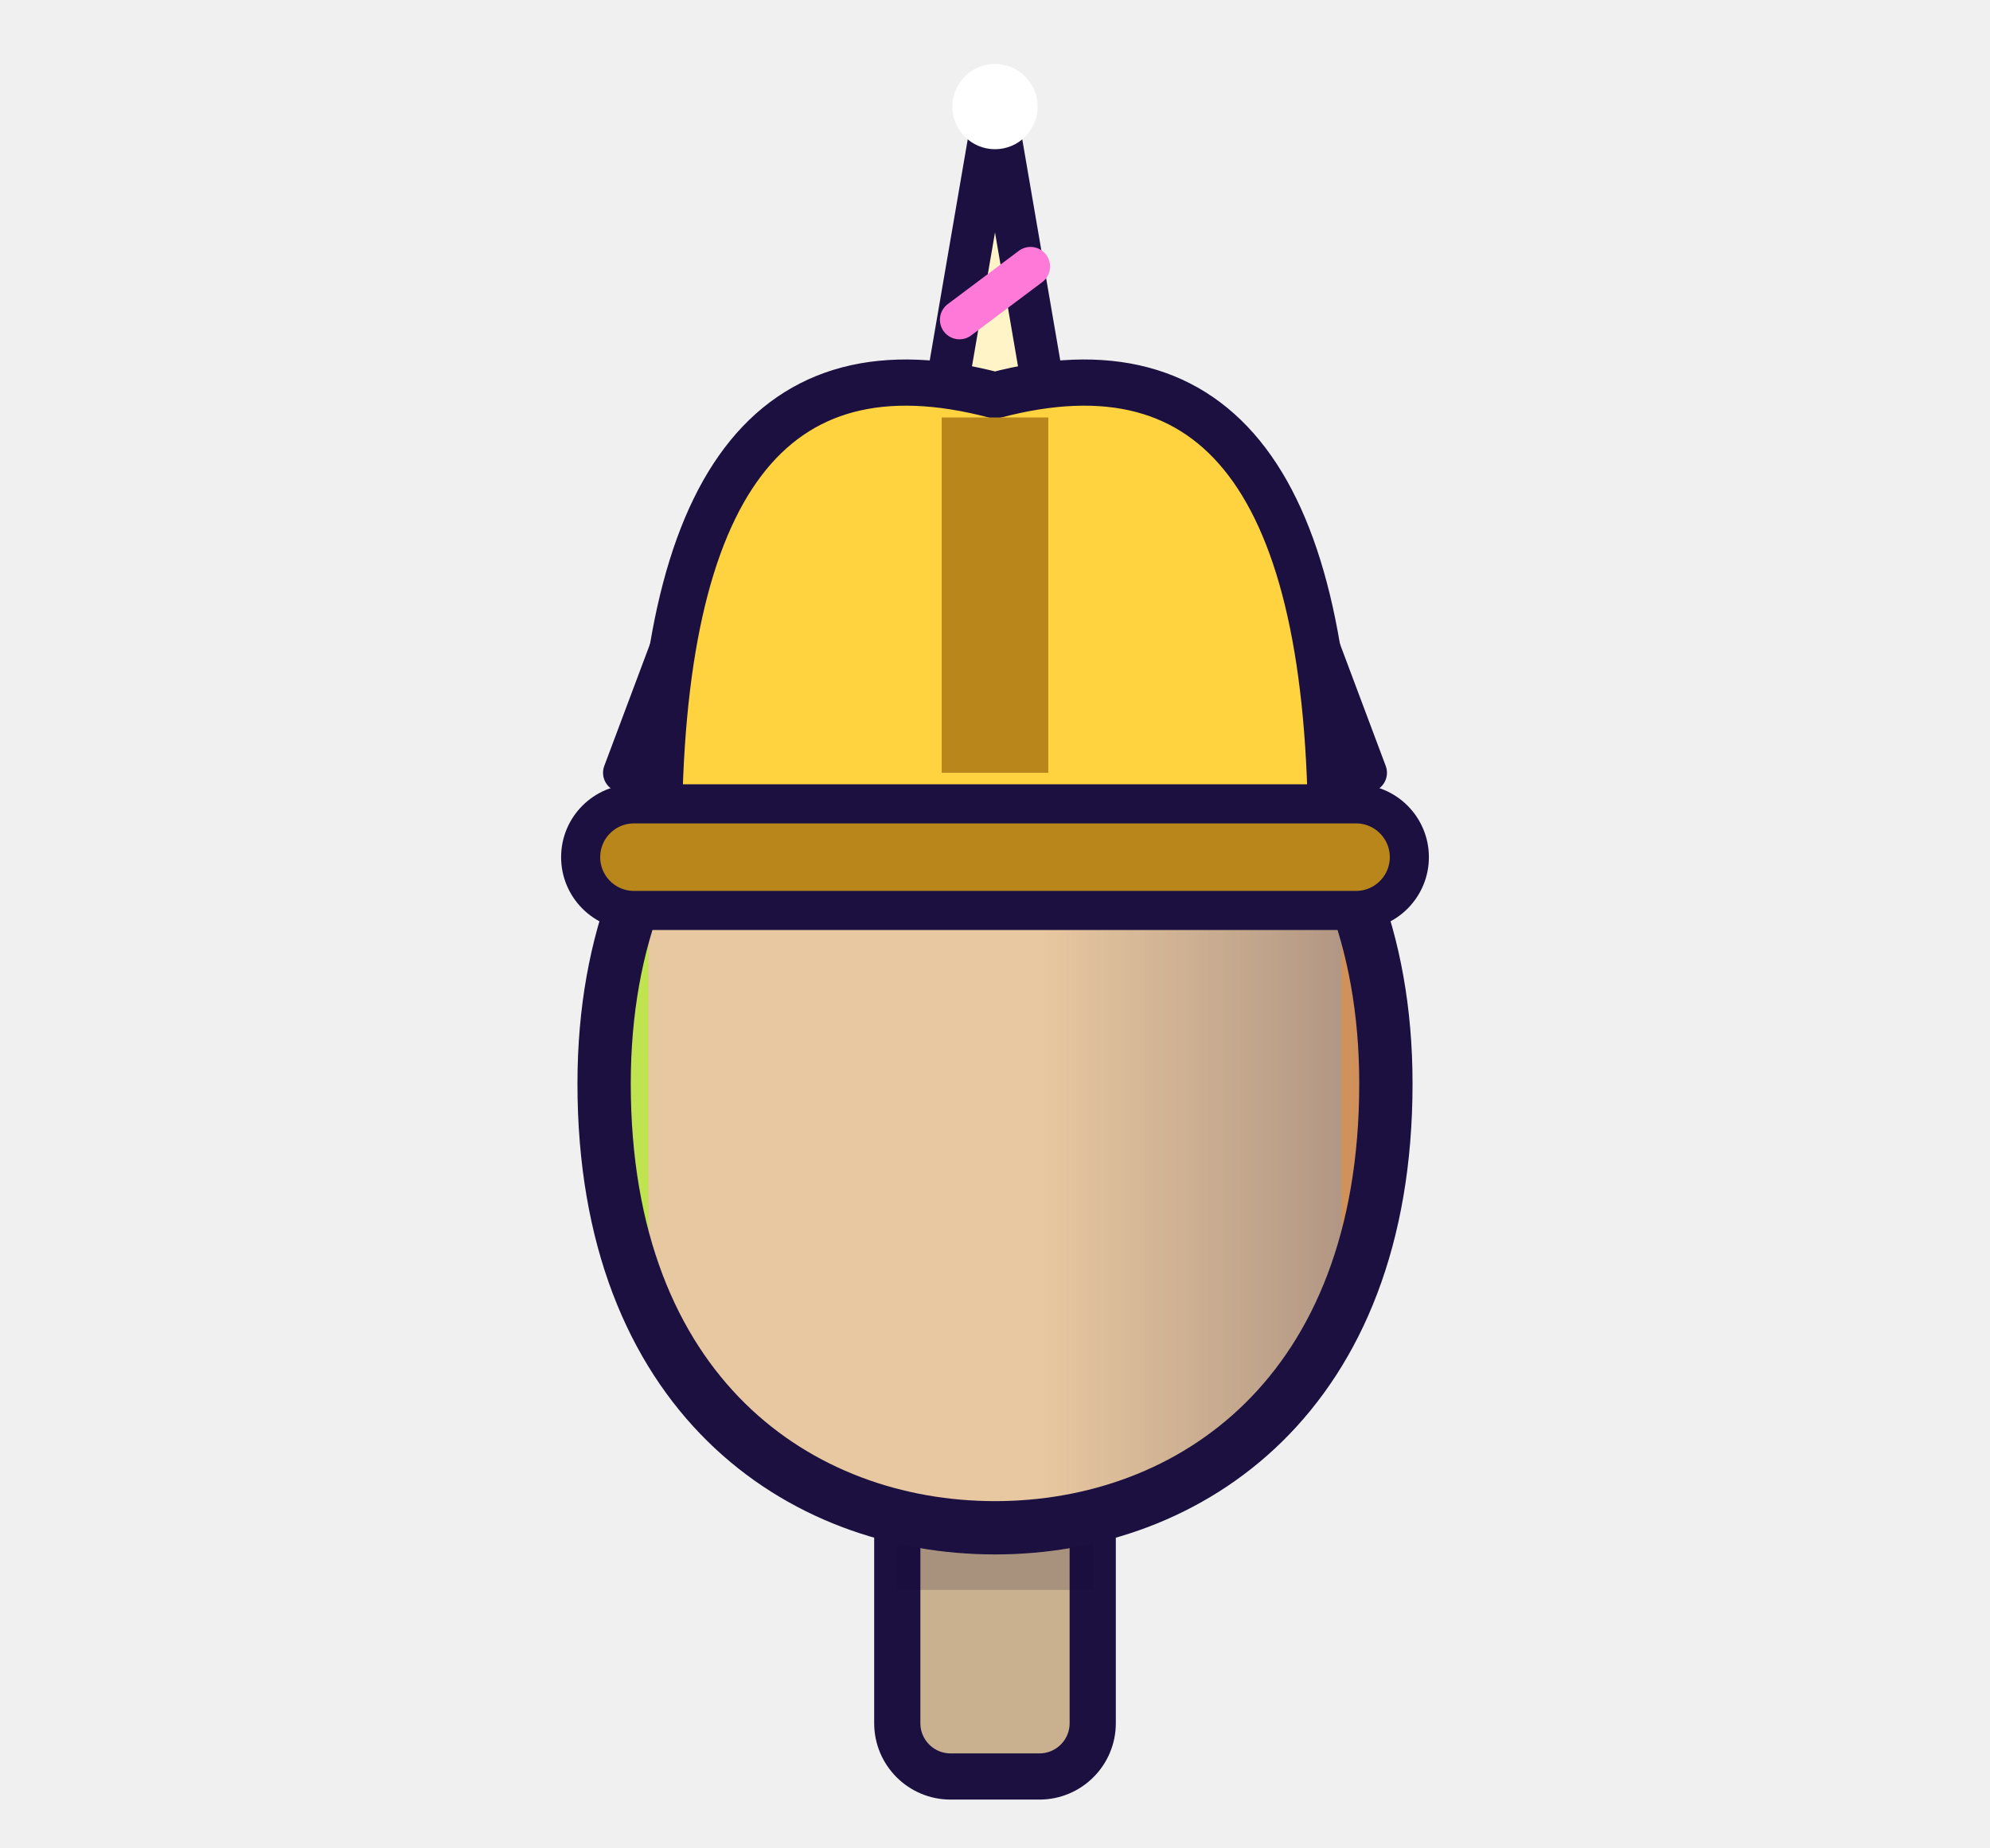
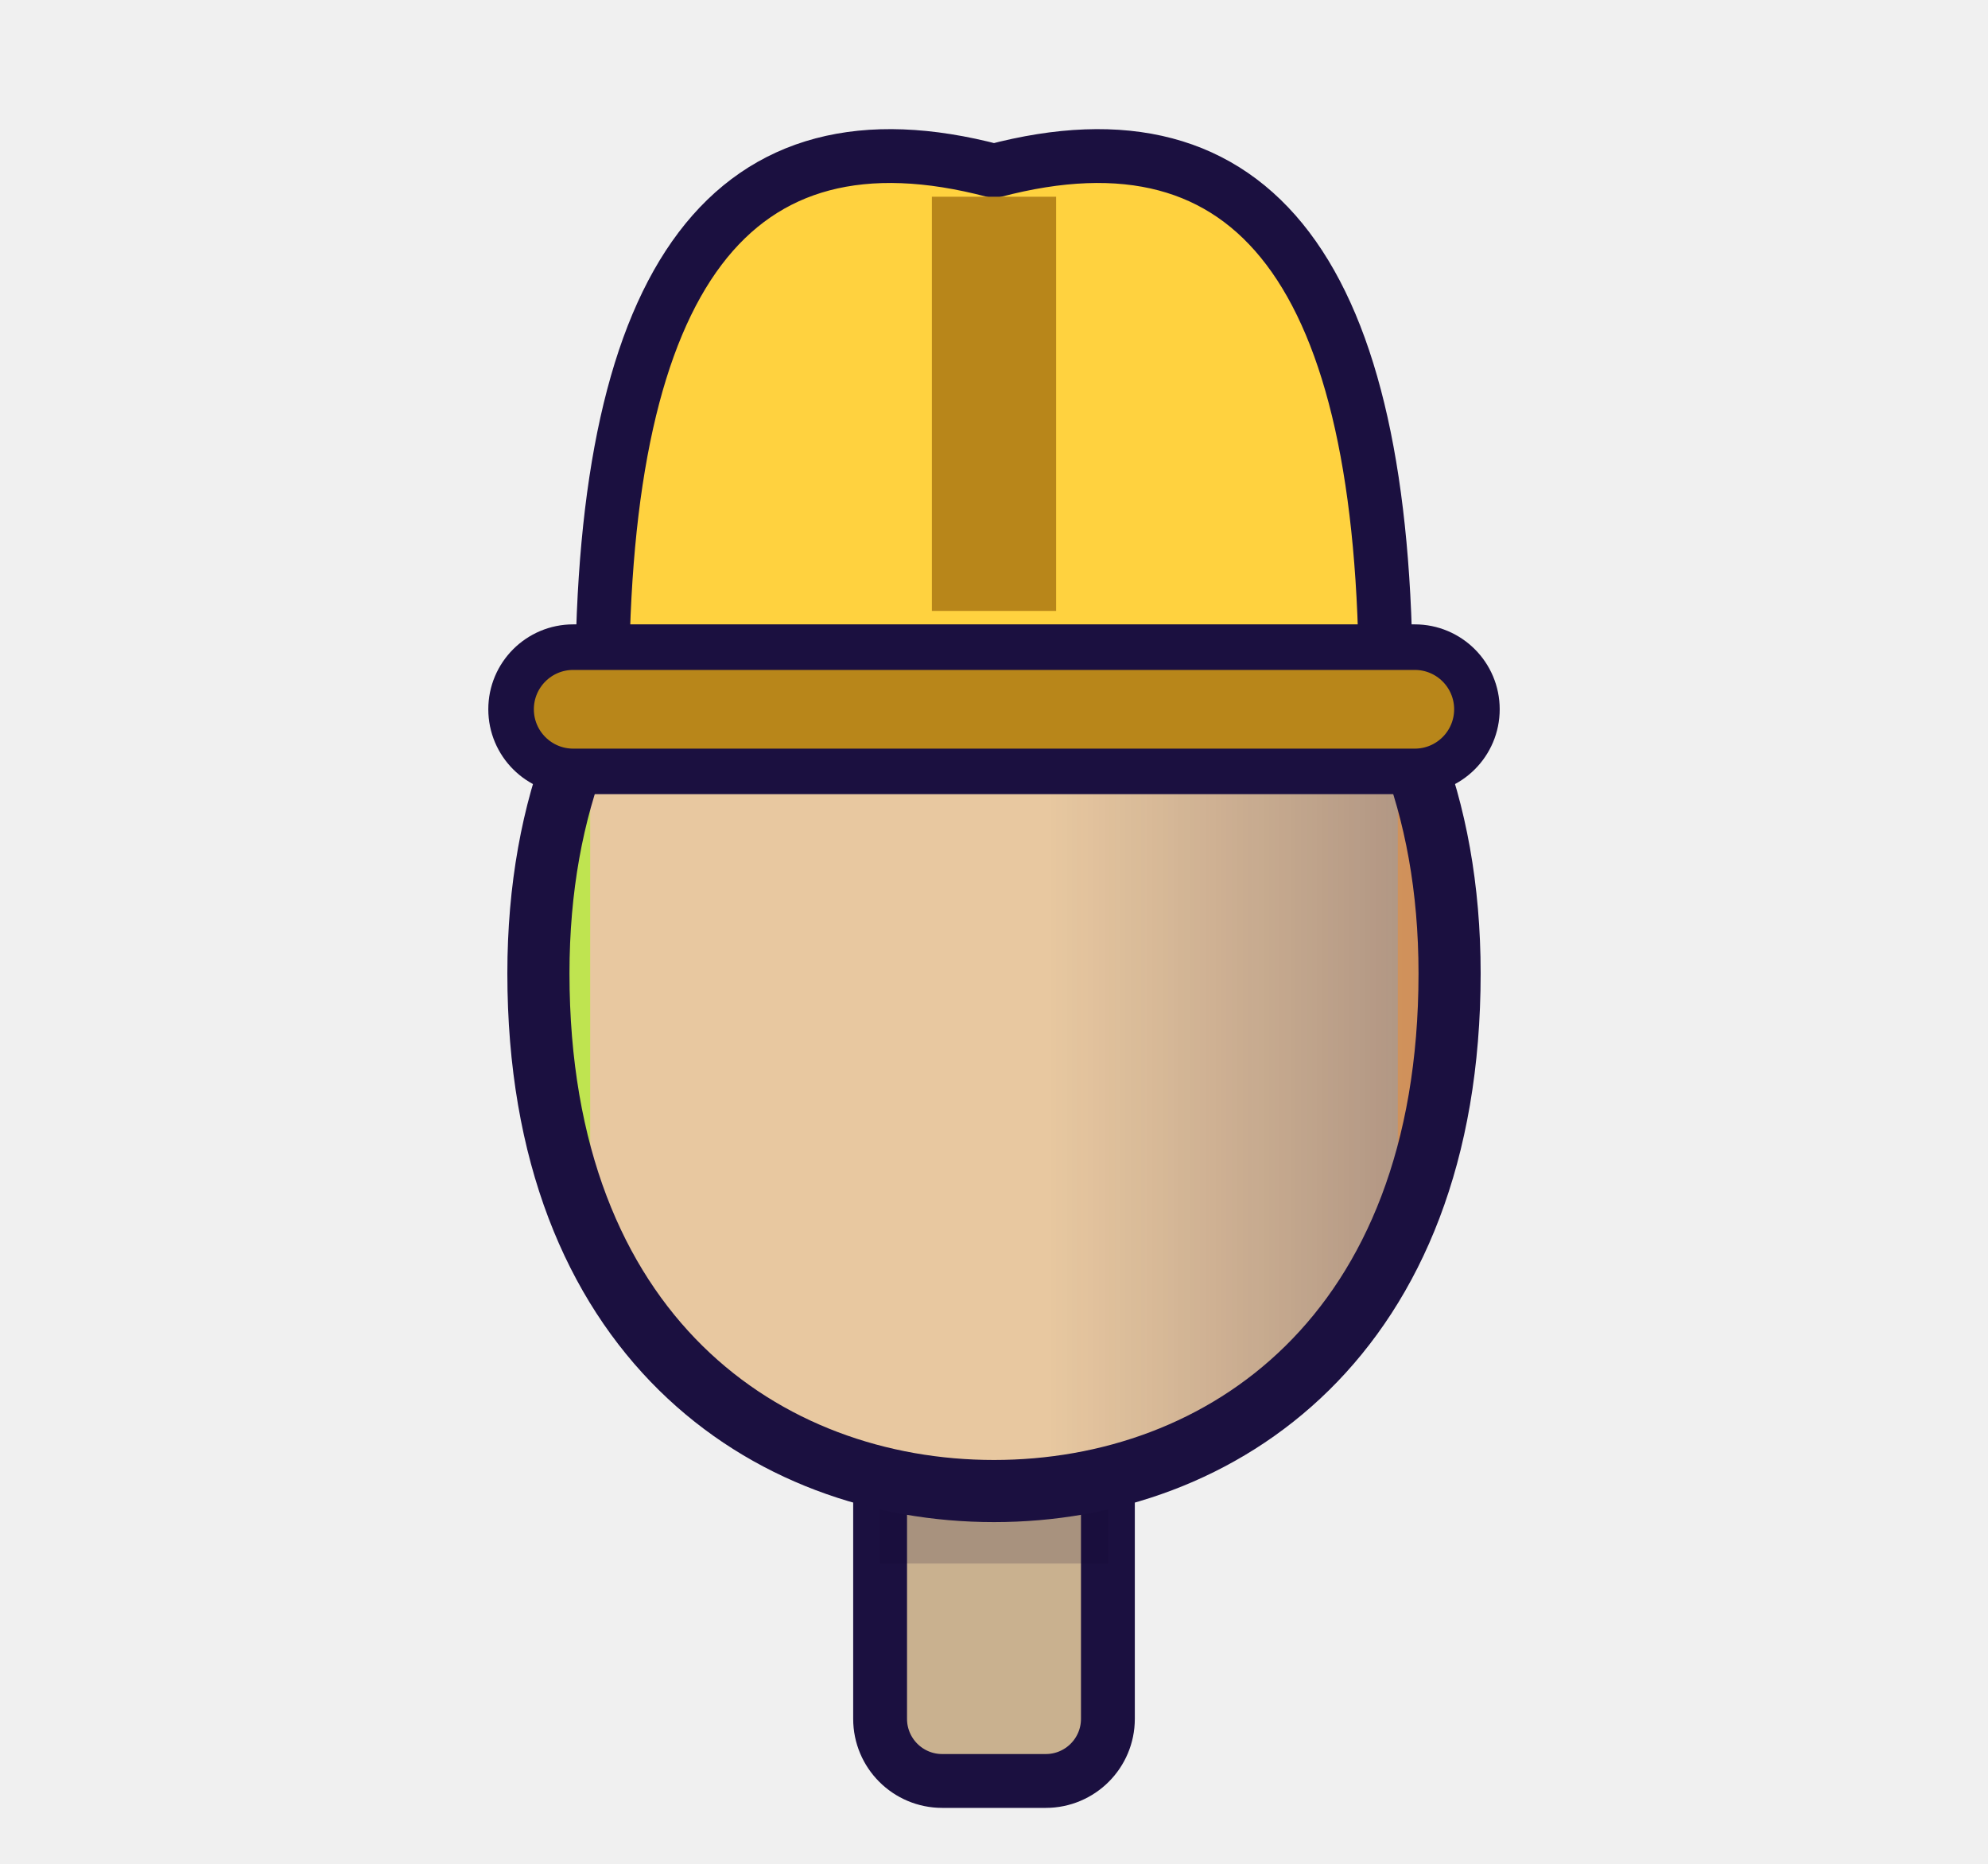
- <svg xmlns="http://www.w3.org/2000/svg" width="224" height="208" viewBox="-56 -285 112 104">
+ <svg xmlns="http://www.w3.org/2000/svg" width="192" height="180" viewBox="-48 -271 96 90">
  <defs>
    <clipPath id="hc">
      <path d="M-22 -224 C-22 -257 22 -257 22 -224 C22 -206.5 11 -199 0 -199 C-11 -199 -22 -206.5 -22 -224 Z" />
    </clipPath>
    <linearGradient id="shd" x1="0" y1="0" x2="1" y2="0">
      <stop offset="0" stop-color="#150a33" stop-opacity="0" />
      <stop offset="0.55" stop-color="#150a33" stop-opacity="0" />
      <stop offset="1" stop-color="#150a33" stop-opacity="0.36" />
    </linearGradient>
  </defs>
-   <path d="M-20.96 -241.5 L-14.96 -257.5 L-8.96 -241.5 Z" fill="#ff8a2a" stroke="#1b1040" stroke-width="2.2" stroke-linejoin="round" />
-   <path d="M-13.48 -243 L-7.48 -262 L-1.48 -243 Z" fill="#a8481a" stroke="#1b1040" stroke-width="2.2" stroke-linejoin="round" />
-   <path d="M-6 -244.5 L0 -266.5 L6 -244.5 Z" fill="#ff8a2a" stroke="#1b1040" stroke-width="2.2" stroke-linejoin="round" />
-   <path d="M1.48 -243 L7.48 -262 L13.48 -243 Z" fill="#a8481a" stroke="#1b1040" stroke-width="2.2" stroke-linejoin="round" />
-   <path d="M8.96 -241.5 L14.96 -257.5 L20.96 -241.5 Z" fill="#ff8a2a" stroke="#1b1040" stroke-width="2.2" stroke-linejoin="round" />
  <rect x="-5.5" y="-210.25" width="11" height="25.25" rx="3" fill="#c9b18f" stroke="#1b1040" stroke-width="2.6" stroke-linejoin="round" />
  <rect x="-5.5" y="-204.5" width="11" height="9" fill="#150a33" fill-opacity="0.18" />
  <path d="M-22 -224 C-22 -257 22 -257 22 -224 C22 -206.5 11 -199 0 -199 C-11 -199 -22 -206.5 -22 -224 Z" fill="#e8c8a0" />
  <g clip-path="url(#hc)">
    <rect x="-26" y="-259" width="52" height="65" fill="url(#shd)" />
    <rect x="-24" y="-259" width="4.5" height="65" fill="#97ff00" fill-opacity="0.5" />
    <rect x="19.5" y="-259" width="4.5" height="65" fill="#ff8a1f" fill-opacity="0.4" />
    <ellipse cx="-7.92" cy="-236.5" rx="5.72" ry="3.25" fill="#f4e1c9" fill-opacity="0.5" />
  </g>
  <path d="M-22 -224 C-22 -257 22 -257 22 -224 C22 -206.5 11 -199 0 -199 C-11 -199 -22 -206.5 -22 -224 Z" fill="none" stroke="#1b1040" stroke-width="3" stroke-linejoin="round" stroke-linecap="round" />
-   <path d="M-5.5 -247 L0 -279 L5.5 -247 Z" fill="#fff4c8" stroke="#1b1040" stroke-width="2.4" stroke-linejoin="round" />
-   <path d="M-4.4 -253 L4.4 -256" stroke="#ff7ad8" stroke-width="2.2" stroke-linecap="round" fill="none" />
-   <path d="M-3.2 -260 L3.2 -263" stroke="#7ff0ff" stroke-width="2.2" stroke-linecap="round" fill="none" />
-   <path d="M-2 -267 L2 -270" stroke="#ff7ad8" stroke-width="2.2" stroke-linecap="round" fill="none" />
-   <circle cx="0" cy="-279" r="2.4" fill="#ffffff" />
-   <path d="M-14 -237.75 L-13.64 -252.75 L-8 -237.75 Z" fill="#fff2c0" stroke="#1b1040" stroke-width="2" stroke-linejoin="round" />
-   <path d="M8 -237.75 L13.64 -252.75 L14 -237.75 Z" fill="#fff2c0" stroke="#1b1040" stroke-width="2" stroke-linejoin="round" />
  <path d="M-18.92 -237.75 Q-18.92 -267.75 0 -262.75 Q18.92 -267.75 18.92 -237.75 Z" fill="#ffd23f" stroke="#1b1040" stroke-width="2.6" stroke-linejoin="round" />
  <rect x="-23.32" y="-239.75" width="46.64" height="6" rx="3" fill="#b8861a" stroke="#1b1040" stroke-width="2.2" />
  <rect x="-3" y="-261.5" width="6" height="20" fill="#b8861a" />
</svg>
